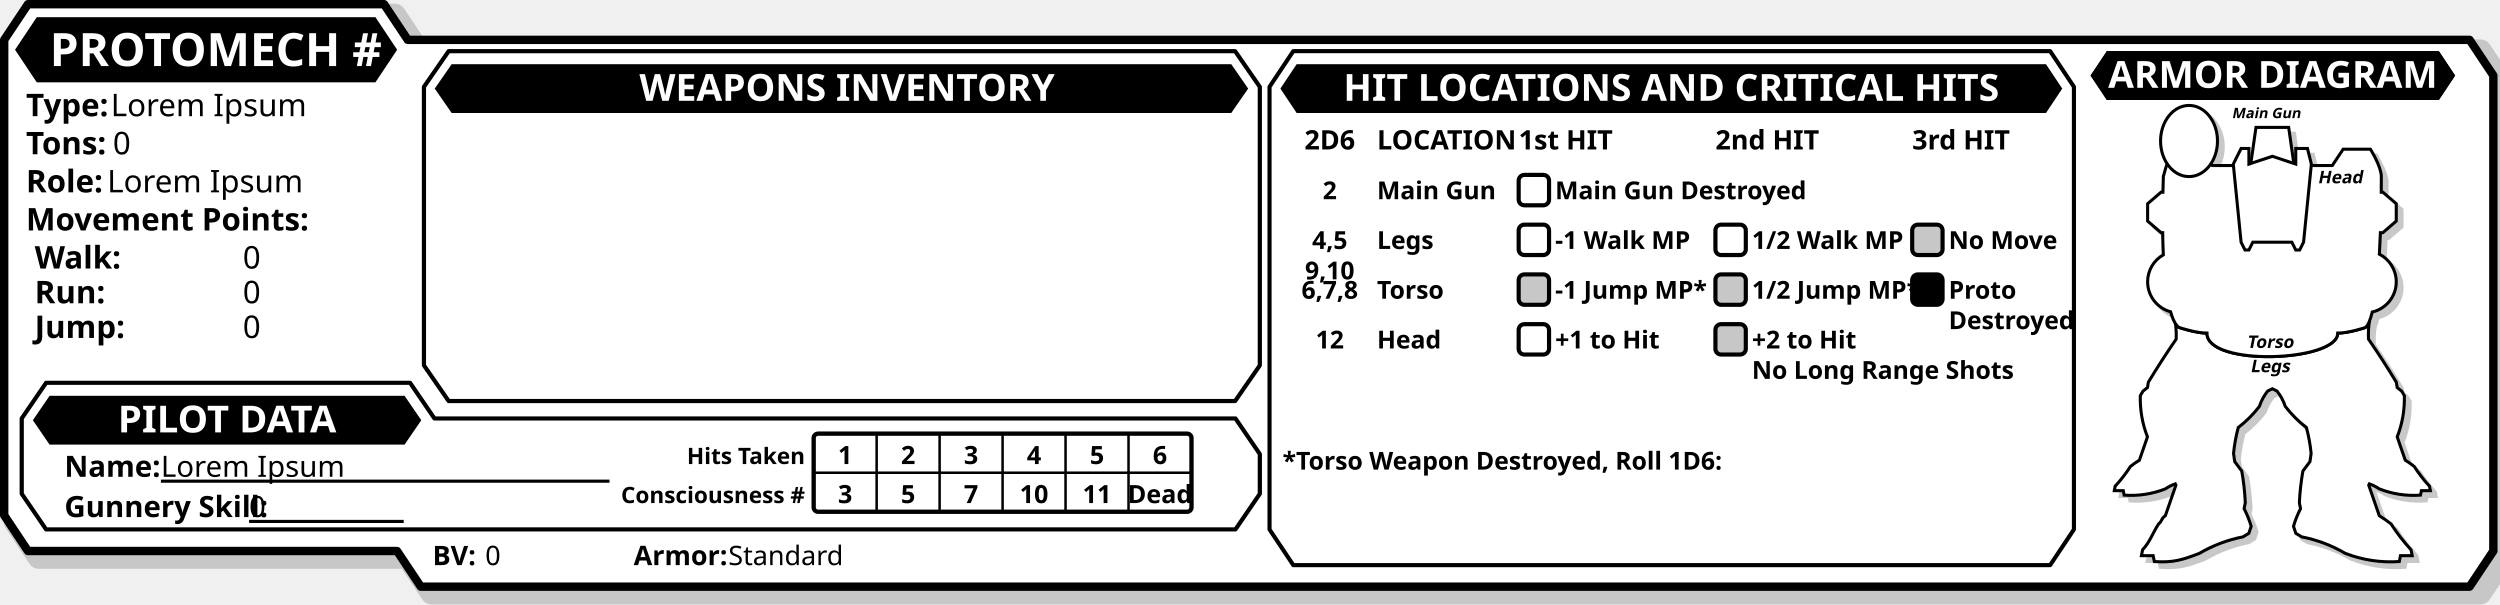
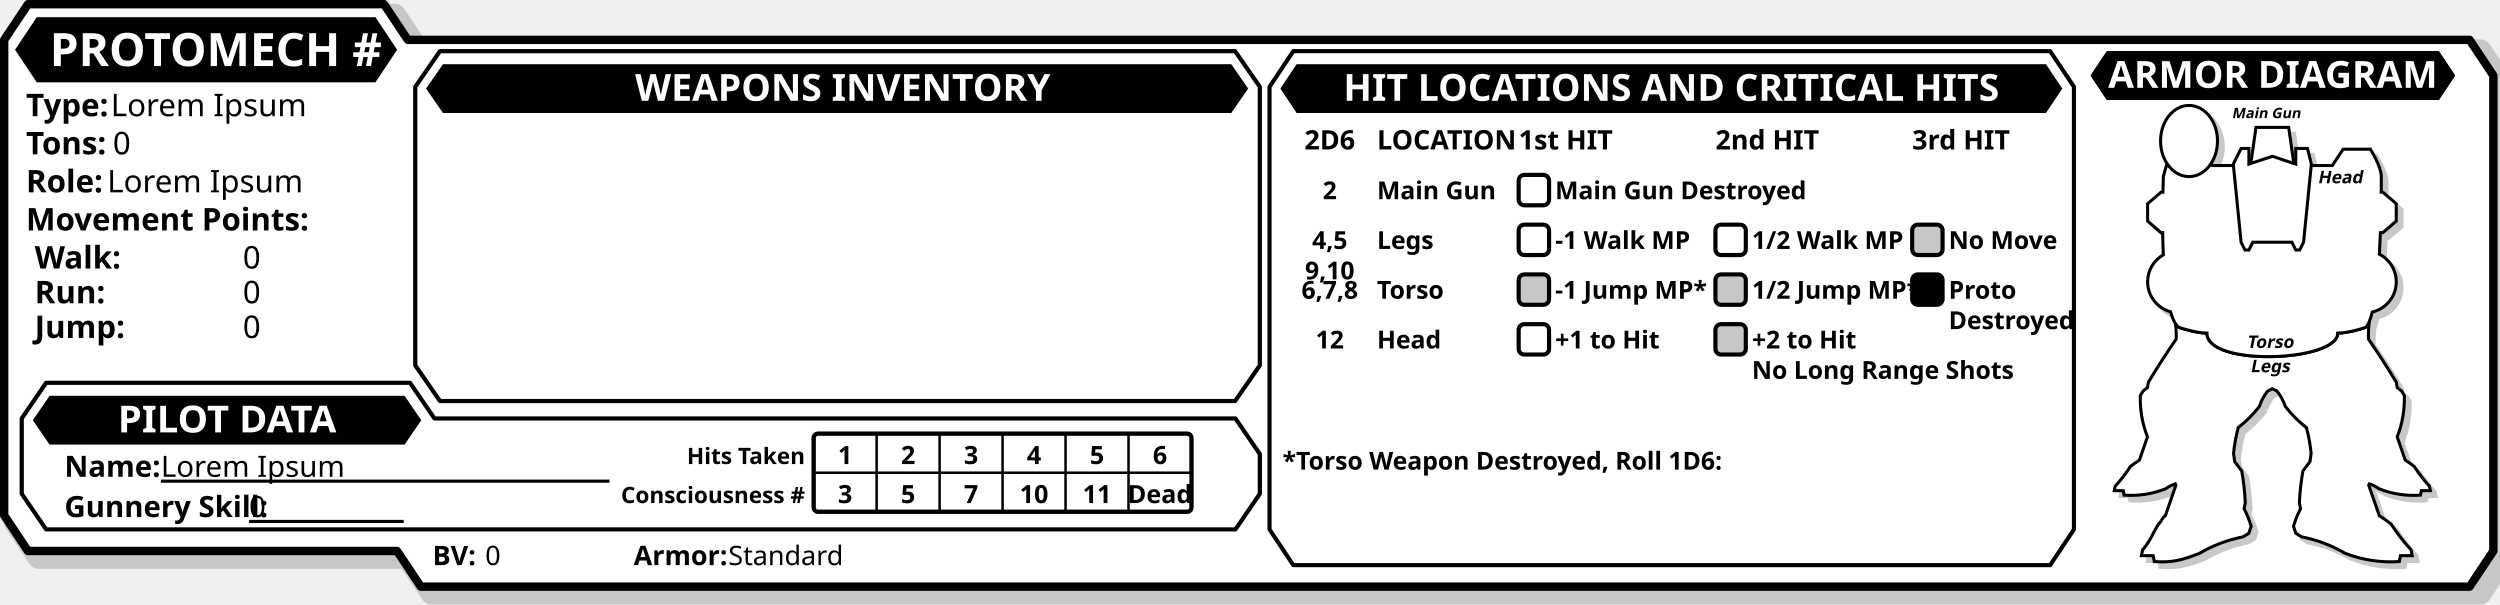
<svg xmlns="http://www.w3.org/2000/svg" contentScriptType="text/ecmascript" width="576.0" zoomAndPan="magnify" contentStyleType="text/css" height="139.2" preserveAspectRatio="xMidYMid meet" version="1.0" id="svg63">
  <defs id="defs63" />
  <g style="mml-color-elements:" id="rs_template">
    <g transform="translate (0.966 0.966)" id="g4">
      <path fill="#ffffff" d="M 2.5,10.714 L 7.975,2.500 l 82.038,0.000 l 5.475,8.214 L 570.525,10.714 l 5.475,8.214 L 576.000,127.486 l -5.475,8.214 L 98.488,135.700 l -5.475,-8.214 L 7.975,127.486 l -5.475,-8.214 Z" stroke-width="5.2" stroke-linejoin="round" stroke="#c7c7c7" id="path1" />
      <path fill="#ffffff" d="M 0.0,8.214 L 5.475,0.000 l 82.038,0.000 l 5.475,8.214 L 568.025,8.214 l 5.475,8.214 L 573.500,125.986 l -5.475,8.214 L 95.988,134.200 l -5.475,-8.214 L 5.475,125.986 l -5.475,-8.214 Z" stroke-width="1.932" stroke-linejoin="round" stroke="#000000" id="path2" />
      <g transform="translate (2.5,3.0)" id="g3">
        <path fill="#000000" d="M 0,7.500 l 4.999,-7.500 h 78.038 l 4.999,7.500 l -4.999,7.500 h -78.038 Z" id="path3" />
        <text fill="#ffffff" x="7.999" id="protomekIndex" y="11.250" style="font-family:Eurostile;font-size:10.600px;font-weight:bold;font-style:normal;mml-field-width:70.944" text-anchor="start">PROTOMECH #</text>
      </g>
    </g>
    <g transform="translate (3.000 18.000)" id="g8">
      <text x="3.000" y="8.774" fill="#000000" text-anchor="start" style="font-family:Eurostile;font-size:7.200px;font-weight:bold;font-style:normal" textLength="15.930" lengthAdjust="spacingAndGlyphs" id="text4">Type:</text>
-       <text fill="#000000" x="22.523" id="type" y="8.774" style="font-family:Eurostile;font-size:7.200px;font-weight:normal;font-style:normal;mml-field-width:70" text-anchor="start">Lorem Ipsum</text>
+       <text fill="#000000" x="22.523" id="type" y="8.774" style="font-family:Eurostile;font-size:7.200px;font-weight:normal;font-style:normal;mml-field-width:69" text-anchor="start">Lorem Ipsum</text>
      <text fill="#000000" x="50.333" id="type2" y="17.548" style="font-family:Eurostile;font-size:7.200px;font-weight:normal;font-style:normal;mml-field-width:45.333" text-anchor="start" />
      <text x="3.000" y="17.548" fill="#000000" text-anchor="start" style="font-family:Eurostile;font-size:7.200px;font-weight:bold;font-style:normal" textLength="16.411" lengthAdjust="spacingAndGlyphs" id="text5">Tons:</text>
      <text fill="#000000" x="23.004" id="tonnage" y="17.548" style="font-family:Eurostile;font-size:7.200px;font-weight:normal;font-style:normal;mml-field-width:22.329" text-anchor="start">0</text>
      <text x="3.000" y="26.322" fill="#000000" text-anchor="start" style="font-family:Eurostile;font-size:7.200px;font-weight:bold;font-style:normal" id="labelRole" textLength="15.108" lengthAdjust="spacingAndGlyphs">Role:</text>
-       <text fill="#000000" x="21.702" id="role" y="26.322" style="font-family:Eurostile;font-size:7.200px;font-weight:normal;font-style:normal;mml-field-width:70.964" text-anchor="start">Lorem Ipsum</text>
+       <text fill="#000000" x="21.702" id="role" y="26.322" style="font-family:Eurostile;font-size:7.200px;font-weight:normal;font-style:normal;mml-field-width:69" text-anchor="start">Lorem Ipsum</text>
      <text fill="#000000" x="3.000" y="35.095" style="font-family:Eurostile;font-size:7.200px;font-weight:bold;font-style:normal" text-anchor="start" id="text6">Movement Points:</text>
      <text fill="#000000" x="5.000" y="43.869" style="font-family:Eurostile;font-size:7.200px;font-weight:bold;font-style:normal" text-anchor="start" id="text7">Walk:</text>
      <text fill="#000000" x="55.000" id="mpWalk" y="43.869" style="font-family:Eurostile;font-size:7.200px;font-weight:normal;font-style:normal" text-anchor="middle">0</text>
      <text fill="#000000" x="5.000" y="51.869" style="font-family:Eurostile;font-size:7.200px;font-weight:bold;font-style:normal" text-anchor="start" id="text8">Run:</text>
      <text fill="#000000" x="55.000" id="mpRun" y="51.869" style="font-family:Eurostile;font-size:7.200px;font-weight:normal;font-style:normal" text-anchor="middle">0</text>
      <text fill="#000000" x="5.000" id="lblJump" y="59.869" style="font-family:Eurostile;font-size:7.200px;font-weight:bold;font-style:normal" text-anchor="start">Jump:</text>
      <text fill="#000000" x="55.000" id="mpJump" y="59.869" style="font-family:Eurostile;font-size:7.200px;font-weight:normal;font-style:normal" text-anchor="middle">0</text>
    </g>
-     <g transform="translate (97.667 11.786)" id="g11">
+     <g transform="translate (95.667 11.786)" id="g11">
      <g id="g10">
-         <path fill="#ffffff" d="M 0.009,8.221 5.698,0.009 H 186.906 l 5.689,8.212 V 72.398 l -5.689,8.212 H 5.698 L 0.009,72.398 Z" stroke-width="0.968" stroke-linejoin="round" stroke="#000000" id="path8" />
+         <path fill="#ffffff" d="M 0.009,8.221 5.698,0.009 H 188.906 l 5.689,8.212 V 72.398 l -5.689,8.212 H 5.698 L 0.009,72.398 Z" stroke-width="0.968" stroke-linejoin="round" stroke="#000000" id="path8" />
        <g transform="translate (2.5,3.0)" id="g9">
-           <path fill="#000000" d="M 0,5.625 3.9,0 H 183.512 l 3.9,5.625 -3.9,5.625 H 3.9 Z" id="path9" style="stroke-width:1.02" />
-           <text x="90" y="8.438" fill="#ffffff" text-anchor="middle" style="font-style:normal;font-weight:bold;font-size:8.6px;font-family:Eurostile" textLength="88.665" lengthAdjust="spacingAndGlyphs" id="text9" transform="translate(5)">WEAPONS INVENTORY</text>
+           <path fill="#000000" d="M 0,5.625 3.9,0 H 185.512 l 3.9,5.625 -3.9,5.625 H 3.9 Z" id="path9" style="stroke-width:1.02" />
+           <text x="90" y="8.438" fill="#ffffff" text-anchor="middle" style="font-style:normal;font-weight:bold;font-size:8.6px;font-family:Eurostile" textLength="88.665" lengthAdjust="spacingAndGlyphs" id="text9" transform="translate(6)">WEAPONS INVENTORY</text>
        </g>
      </g>
      <g id="gInventoryBox">
-         <rect fill="none" x="3.000" width="189" id="inventory" height="65.369" y="14.250" />
+         <rect fill="none" x="3.000" width="191" id="inventory" height="65.369" y="14.250" />
      </g>
    </g>
    <g transform="translate (292.5 11.786)" id="g38">
      <g id="g13">
        <path fill="#ffffff" d="M 0.0,8.214 L 5.475,0.000 L 179.858,0.000 l 5.475,8.214 L 185.333,110.200 l -5.475,8.214 L 5.475,118.414 l -5.475,-8.214 Z" stroke-width="0.95" stroke-linejoin="round" stroke="#000000" id="path11" />
        <g transform="translate (2.5,3.0)" id="g12">
          <path fill="#000000" d="M 0,5.625 l 3.749,-5.625 h 172.643 l 3.749,5.625 l -3.749,5.625 h -172.643 Z" id="path12" />
          <text x="90.071" y="8.438" fill="#ffffff" text-anchor="middle" style="font-family:Eurostile;font-size:8.600px;font-weight:bold;font-style:normal" textLength="135.352" lengthAdjust="spacingAndGlyphs" id="text12">HIT LOCATIONS AND CRITICAL HITS</text>
        </g>
      </g>
      <text fill="#000000" x="13.880" y="22.650" style="font-family:Eurostile;font-size:6.200px;font-weight:bold;font-style:normal" text-anchor="middle" id="text13">2D6</text>
      <text fill="#000000" x="24.760" y="22.650" style="font-family:Eurostile;font-size:6.200px;font-weight:bold;font-style:normal" text-anchor="start" id="text14">LOCATION</text>
      <text fill="#000000" x="57.400" y="22.650" style="font-family:Eurostile;font-size:6.200px;font-weight:bold;font-style:normal" text-anchor="start" id="text15">1st HIT</text>
      <text fill="#000000" x="102.733" y="22.650" style="font-family:Eurostile;font-size:6.200px;font-weight:bold;font-style:normal" text-anchor="start" id="text16">2nd HIT</text>
      <text fill="#000000" x="148.067" y="22.650" style="font-family:Eurostile;font-size:6.200px;font-weight:bold;font-style:normal" text-anchor="start" id="text17">3rd HIT</text>
      <text fill="#000000" x="13.880" y="34.113" style="font-family:Eurostile;font-size:5.700px;font-weight:bold;font-style:normal" text-anchor="middle" id="text18">2</text>
      <text fill="#000000" x="24.760" y="34.113" style="font-family:Eurostile;font-size:5.700px;font-weight:bold;font-style:normal" text-anchor="start" id="text19">Main Gun</text>
      <path fill="#ffffff" d="M 57.400,29.828 c 0,-0.726 0.589,-1.315 1.315,-1.315 l 4.370,0 c 0.726,0 1.315,0.589, 1.315,1.315 l 0,4.370 c 0,0.726 -0.589,1.315, -1.315,1.315 l -4.370,0 c -0.726,0 -1.315,-0.589, -1.315,-1.315Z" stroke-width="0.96" stroke-linejoin="round" stroke="#000000" id="gun_hit_1" />
      <text x="65.800" y="34.113" fill="#000000" text-anchor="start" style="font-family:Eurostile;font-size:5.700px;font-weight:bold;font-style:normal" textLength="44.779" lengthAdjust="spacingAndGlyphs" id="text20">Main Gun Destroyed</text>
      <text fill="#000000" x="13.880" y="45.575" style="font-family:Eurostile;font-size:5.700px;font-weight:bold;font-style:normal" text-anchor="middle" id="text21">4,5</text>
      <text fill="#000000" x="13.880" y="52.575" style="font-family:Eurostile;font-size:5.700px;font-weight:bold;font-style:normal" text-anchor="middle" id="text22">9,10</text>
      <text fill="#000000" x="24.760" y="45.575" style="font-family:Eurostile;font-size:5.700px;font-weight:bold;font-style:normal" text-anchor="start" id="text23">Legs</text>
      <path fill="#ffffff" d="M 57.400,41.290 c 0,-0.726 0.589,-1.315 1.315,-1.315 l 4.370,0 c 0.726,0 1.315,0.589, 1.315,1.315 l 0,4.370 c 0,0.726 -0.589,1.315, -1.315,1.315 l -4.370,0 c -0.726,0 -1.315,-0.589, -1.315,-1.315Z" stroke-width="0.96" stroke-linejoin="round" stroke="#000000" id="legs_hit_1" />
      <text x="65.800" y="45.575" fill="#000000" text-anchor="start" style="font-family:Eurostile;font-size:5.700px;font-weight:bold;font-style:normal" textLength="25.746" lengthAdjust="spacingAndGlyphs" id="text24">-1 Walk MP</text>
      <path fill="#ffffff" d="M 102.733,41.290 c 0,-0.726 0.589,-1.315 1.315,-1.315 l 4.370,0 c 0.726,0 1.315,0.589, 1.315,1.315 l 0,4.370 c 0,0.726 -0.589,1.315, -1.315,1.315 l -4.370,0 c -0.726,0 -1.315,-0.589, -1.315,-1.315Z" stroke-width="0.96" stroke-linejoin="round" stroke="#000000" id="legs_hit_2" />
      <text x="111.133" y="45.575" fill="#000000" text-anchor="start" style="font-family:Eurostile;font-size:5.700px;font-weight:bold;font-style:normal" textLength="30.872" lengthAdjust="spacingAndGlyphs" id="text25">1/2 Walk MP</text>
      <path fill="#c7c7c7" d="M 148.067,41.290 c 0,-0.726 0.589,-1.315 1.315,-1.315 l 4.370,0 c 0.726,0 1.315,0.589, 1.315,1.315 l 0,4.370 c 0,0.726 -0.589,1.315, -1.315,1.315 l -4.370,0 c -0.726,0 -1.315,-0.589, -1.315,-1.315Z" stroke-width="0.96" stroke-linejoin="round" stroke="#000000" id="legs_hit_3" />
      <text x="156.467" y="45.575" fill="#000000" text-anchor="start" style="font-family:Eurostile;font-size:5.700px;font-weight:bold;font-style:normal" textLength="19.581" lengthAdjust="spacingAndGlyphs" id="text26">No Move</text>
      <text fill="#000000" x="13.880" y="57.038" style="font-family:Eurostile;font-size:5.700px;font-weight:bold;font-style:normal" text-anchor="middle" id="text27">6,7,8</text>
      <text fill="#000000" x="24.760" y="57.038" style="font-family:Eurostile;font-size:5.700px;font-weight:bold;font-style:normal" text-anchor="start" id="text28">Torso</text>
      <path fill="#c7c7c7" d="M 57.400,52.753 c 0,-0.726 0.589,-1.315 1.315,-1.315 l 4.370,0 c 0.726,0 1.315,0.589, 1.315,1.315 l 0,4.370 c 0,0.726 -0.589,1.315, -1.315,1.315 l -4.370,0 c -0.726,0 -1.315,-0.589, -1.315,-1.315Z" stroke-width="0.96" stroke-linejoin="round" stroke="#000000" id="torso_hit_1" />
      <text x="65.800" y="57.038" fill="#000000" text-anchor="start" style="font-family:Eurostile;font-size:5.700px;font-weight:bold;font-style:normal" textLength="29.808" lengthAdjust="spacingAndGlyphs" id="text29">-1 Jump MP*</text>
      <path fill="#c7c7c7" d="M 102.733,52.753 c 0,-0.726 0.589,-1.315 1.315,-1.315 l 4.370,0 c 0.726,0 1.315,0.589, 1.315,1.315 l 0,4.370 c 0,0.726 -0.589,1.315, -1.315,1.315 l -4.370,0 c -0.726,0 -1.315,-0.589, -1.315,-1.315Z" stroke-width="0.96" stroke-linejoin="round" stroke="#000000" id="torso_hit_2" />
      <text x="111.133" y="57.038" fill="#000000" text-anchor="start" style="font-family:Eurostile;font-size:5.700px;font-weight:bold;font-style:normal" textLength="34.933" lengthAdjust="spacingAndGlyphs" id="text30">1/2 Jump MP*</text>
      <path fill="#000000" d="M 148.067,52.753 c 0,-0.726 0.589,-1.315 1.315,-1.315 l 4.370,0 c 0.726,0 1.315,0.589, 1.315,1.315 l 0,4.370 c 0,0.726 -0.589,1.315, -1.315,1.315 l -4.370,0 c -0.726,0 -1.315,-0.589, -1.315,-1.315Z" stroke-width="0.96" stroke-linejoin="round" stroke="#000000" id="torso_hit_3" />
      <text x="156.467" y="57.038" fill="#000000" text-anchor="start" style="font-family:Eurostile;font-size:5.700px;font-weight:bold;font-style:normal" textLength="12.419" lengthAdjust="spacingAndGlyphs" id="text31">Proto</text>
      <text x="156.467" y="64.038" fill="#000000" text-anchor="start" style="font-family:Eurostile;font-size:5.700px;font-weight:bold;font-style:normal" textLength="22.603" lengthAdjust="spacingAndGlyphs" id="text32">Destroyed</text>
      <text fill="#000000" x="13.880" y="68.501" style="font-family:Eurostile;font-size:5.700px;font-weight:bold;font-style:normal" text-anchor="middle" id="text33">12</text>
      <text fill="#000000" x="24.760" y="68.501" style="font-family:Eurostile;font-size:5.700px;font-weight:bold;font-style:normal" text-anchor="start" id="text34">Head</text>
      <path fill="#ffffff" d="M 57.400,64.216 c 0,-0.726 0.589,-1.315 1.315,-1.315 l 4.370,0 c 0.726,0 1.315,0.589, 1.315,1.315 l 0,4.370 c 0,0.726 -0.589,1.315, -1.315,1.315 l -4.370,0 c -0.726,0 -1.315,-0.589, -1.315,-1.315Z" stroke-width="0.96" stroke-linejoin="round" stroke="#000000" id="head_hit_1" />
      <text x="65.800" y="68.501" fill="#000000" text-anchor="start" style="font-family:Eurostile;font-size:5.700px;font-weight:bold;font-style:normal" textLength="19.977" lengthAdjust="spacingAndGlyphs" id="text35">+1 to Hit</text>
      <path fill="#c7c7c7" d="M 102.733,64.216 c 0,-0.726 0.589,-1.315 1.315,-1.315 l 4.370,0 c 0.726,0 1.315,0.589, 1.315,1.315 l 0,4.370 c 0,0.726 -0.589,1.315, -1.315,1.315 l -4.370,0 c -0.726,0 -1.315,-0.589, -1.315,-1.315Z" stroke-width="0.96" stroke-linejoin="round" stroke="#000000" id="head_hit_2" />
      <text x="111.133" y="68.501" fill="#000000" text-anchor="start" style="font-family:Eurostile;font-size:5.700px;font-weight:bold;font-style:normal" textLength="19.975" lengthAdjust="spacingAndGlyphs" id="text36">+2 to Hit</text>
      <text x="111.133" y="75.501" fill="#000000" text-anchor="start" style="font-family:Eurostile;font-size:5.700px;font-weight:bold;font-style:normal" textLength="47.320" lengthAdjust="spacingAndGlyphs" id="text37">No Long Range Shots</text>
      <text fill="#000000" x="3.000" y="96.414" style="font-family:Eurostile;font-size:5.700px;font-weight:bold;font-style:normal" text-anchor="start" id="text38">*Torso Weapon Destroyed, Roll 1D6:</text>
      <text fill="#000000" x="6.000" id="torsoWeapon_0" y="103.414" style="font-family:Eurostile;font-size:5.700px;font-weight:bold;font-style:normal;mml-field-width:54.400" text-anchor="start" />
      <text fill="#000000" x="65.840" id="torsoWeapon_1" y="103.414" style="font-family:Eurostile;font-size:5.700px;font-weight:bold;font-style:normal;mml-field-width:54.400" text-anchor="start" />
      <text fill="#000000" x="125.680" id="torsoWeapon_2" y="103.414" style="font-family:Eurostile;font-size:5.700px;font-weight:bold;font-style:normal;mml-field-width:54.400" text-anchor="start" />
      <text fill="#000000" x="6.000" id="torsoWeapon_3" y="110.414" style="font-family:Eurostile;font-size:5.700px;font-weight:bold;font-style:normal;mml-field-width:54.400" text-anchor="start" />
      <text fill="#000000" x="65.840" id="torsoWeapon_4" y="110.414" style="font-family:Eurostile;font-size:5.700px;font-weight:bold;font-style:normal;mml-field-width:54.400" text-anchor="start" />
      <text fill="#000000" x="125.680" id="torsoWeapon_5" y="110.414" style="font-family:Eurostile;font-size:5.700px;font-weight:bold;font-style:normal;mml-field-width:54.400" text-anchor="start" />
      <text x="6.000" y="115.414" fill="#000000" text-anchor="start" style="font-family:Eurostile;font-size:5.000px;font-weight:bold;font-style:normal" visibility="hidden" id="magClampNote">Magnetic Clamp System destroyed on first torso critical</text>
    </g>
    <g transform="translate (476.333 11.786)" id="g45">
      <g transform="translate (5.337634,0.0)" id="g39">
        <path fill="#000000" d="M 0,5.625 l 3.749,-5.625 h 76.493 l 3.749,5.625 l -3.749,5.625 h -76.493 Z" id="path38" />
        <text x="41.996" y="8.438" fill="#ffffff" text-anchor="middle" style="font-family:Eurostile;font-size:8.600px;font-weight:bold;font-style:normal" textLength="69.539" lengthAdjust="spacingAndGlyphs" id="text39">ARMOR DIAGRAM</text>
      </g>
      <g transform="matrix(0.940 0 0 0.940 9.838 11.250)" id="g43">
        <g id="armor_diagram_protomek_quad" transform="matrix(1,0,0,-1,-488.9402,690.4822)">
          <g id="g2708" transform="translate(568.6331,594.4059)">
            <path style="fill:#c7c8ca;fill-opacity:1;fill-rule:nonzero;stroke:none" d="m 0,0 c -1.387,1.502 -2.627,3.106 -3.736,4.834 -0.702,0.555 -1.436,1.067 -2.198,1.539 l -1.978,5.714 c 1.266,3.197 1.851,6.656 1.76,10.109 l -0.661,1.097 -1.099,0.88 -0.219,1.319 c -2.176,3.6 -4.444,7.112 -6.812,10.548 -0.073,1.465 0,2.923 0.216,4.374 -0.616,-1.51 -1.084,-1.559 -1.084,-1.559 0,0 -4.007,-1.335 -6.678,-1.335 0,-7.012 -32.053,-8.347 -32.053,0 -2.671,0 -6.679,1.335 -6.679,1.335 0,0 -0.434,0.038 -1.023,0.954 0.151,-1.251 0.218,-2.507 0.156,-3.769 -2.368,-3.436 -4.637,-6.948 -6.812,-10.548 l -0.219,-1.319 -1.1,-0.88 -0.66,-1.097 c -0.092,-3.453 0.493,-6.912 1.76,-10.109 L -71.097,6.373 C -71.859,5.901 -72.591,5.389 -73.295,4.834 -74.404,3.106 -75.645,1.502 -77.031,0 l -0.219,-1.098 h 2.197 l 0.221,-1.099 c 3.474,-0.249 6.88,0.27 10.107,1.538 0.753,0.517 1.561,0.927 2.424,1.228 l 0.157,-0.315 -2.594,-7.493 c -0.997,-0.619 -0.735,-1.293 -1.658,-2.017 -1.456,-2.265 -2.101,-4.369 -3.917,-6.34 l -0.288,-1.44 h 2.879 l 0.288,-1.441 c 4.548,-0.307 6.815,0.373 11.052,2.017 3.287,1.93 6.917,3.304 10.662,4.035 l 1.442,0.864 0.576,1.729 c -0.437,1.494 -1.013,2.936 -1.728,4.322 l 0.286,1.442 c -0.121,2.633 -0.404,5.183 -0.864,7.779 -0.575,0.768 -1.151,1.537 -1.727,2.306 l -0.289,2.016 c 0.217,2.147 0.6,4.255 1.153,6.341 1.944,1.493 3.695,3.243 5.185,5.186 0.45,1.362 1.122,2.611 2.018,3.746 l 1.153,0.576 1.152,-0.576 c 0.898,-1.134 1.571,-2.383 2.017,-3.746 1.491,-1.943 3.242,-3.693 5.186,-5.186 0.556,-2.085 0.938,-4.194 1.153,-6.341 L -29.294,6.017 C -29.871,5.249 -30.448,4.48 -31.023,3.711 -31.48,1.115 -31.764,-1.435 -31.888,-4.068 L -31.6,-5.51 c -0.716,-1.386 -1.294,-2.827 -1.729,-4.322 l 0.576,-1.729 1.441,-0.864 c 3.746,-0.731 7.375,-2.105 10.663,-4.035 4.237,-1.644 8.706,-2.324 13.254,-2.017 l 0.288,1.441 h 2.88 l -0.287,1.44 c -1.817,1.971 -3.443,4.074 -4.898,6.34 -0.923,0.726 -1.883,1.399 -2.881,2.017 l -2.595,7.493 0.158,0.315 c 0.863,-0.301 1.67,-0.711 2.423,-1.228 3.228,-1.268 6.634,-1.787 10.108,-1.538 l 0.22,1.099 h 2.198 z" id="path2710" />
          </g>
          <g id="g2712" transform="translate(568.6331,594.4059)">
            <path style="fill:none;stroke:#c7c8ca;stroke-width:0.75;stroke-linecap:butt;stroke-linejoin:miter;stroke-miterlimit:4;stroke-dasharray:none;stroke-opacity:1" d="m 0,0 c -1.387,1.502 -2.627,3.106 -3.736,4.834 -0.702,0.555 -1.436,1.067 -2.198,1.539 l -1.978,5.714 c 1.266,3.197 1.851,6.656 1.76,10.109 l -0.661,1.097 -1.099,0.88 -0.219,1.319 c -2.176,3.6 -4.444,7.112 -6.812,10.548 -0.073,1.465 0,2.923 0.216,4.374 -0.616,-1.51 -1.084,-1.559 -1.084,-1.559 0,0 -4.007,-1.335 -6.678,-1.335 0,-7.012 -32.053,-8.347 -32.053,0 -2.671,0 -6.679,1.335 -6.679,1.335 0,0 -0.434,0.038 -1.023,0.954 0.151,-1.251 0.218,-2.507 0.156,-3.769 -2.368,-3.436 -4.637,-6.948 -6.812,-10.548 l -0.219,-1.319 -1.1,-0.88 -0.66,-1.097 c -0.092,-3.453 0.493,-6.912 1.76,-10.109 L -71.097,6.373 C -71.859,5.901 -72.591,5.389 -73.295,4.834 -74.404,3.106 -75.645,1.502 -77.031,0 l -0.219,-1.098 h 2.197 l 0.221,-1.099 c 3.474,-0.249 6.88,0.27 10.107,1.538 0.753,0.517 1.561,0.927 2.424,1.228 l 0.157,-0.315 -2.594,-7.493 c -0.997,-0.619 -0.735,-1.293 -1.658,-2.017 -1.456,-2.265 -2.101,-4.369 -3.917,-6.34 l -0.288,-1.44 h 2.879 l 0.288,-1.441 c 4.548,-0.307 6.815,0.373 11.052,2.017 3.287,1.93 6.917,3.304 10.662,4.035 l 1.442,0.864 0.576,1.729 c -0.437,1.494 -1.013,2.936 -1.728,4.322 l 0.286,1.442 c -0.121,2.633 -0.404,5.183 -0.864,7.779 -0.575,0.768 -1.151,1.537 -1.727,2.306 l -0.289,2.016 c 0.217,2.147 0.6,4.255 1.153,6.341 1.944,1.493 3.695,3.243 5.185,5.186 0.45,1.362 1.122,2.611 2.018,3.746 l 1.153,0.576 1.152,-0.576 c 0.898,-1.134 1.571,-2.383 2.017,-3.746 1.491,-1.943 3.242,-3.693 5.186,-5.186 0.556,-2.085 0.938,-4.194 1.153,-6.341 L -29.294,6.017 C -29.871,5.249 -30.448,4.48 -31.023,3.711 -31.48,1.115 -31.764,-1.435 -31.888,-4.068 L -31.6,-5.51 c -0.716,-1.386 -1.294,-2.827 -1.729,-4.322 l 0.576,-1.729 1.441,-0.864 c 3.746,-0.731 7.375,-2.105 10.663,-4.035 4.237,-1.644 8.706,-2.324 13.254,-2.017 l 0.288,1.441 h 2.88 l -0.287,1.44 c -1.817,1.971 -3.443,4.074 -4.898,6.34 -0.923,0.726 -1.883,1.399 -2.881,2.017 l -2.595,7.493 0.158,0.315 c 0.863,-0.301 1.67,-0.711 2.423,-1.228 3.228,-1.268 6.634,-1.787 10.108,-1.538 l 0.22,1.099 h 2.198 z" id="path2714" />
          </g>
          <g id="g2716" transform="translate(560.4944,644.5001)">
            <path style="fill:#c7c8ca;fill-opacity:1;fill-rule:nonzero;stroke:none" d="m 0,0 c 0,2.953 -1.683,5.507 -4.139,6.772 0.097,1.612 0.182,3.361 0.251,5.275 h 0.593 l 3.294,2.835 v 4.252 l -3.294,2.835 h -0.386 c 0.01,1.24 0.016,2.52 0.015,3.855 -0.022,2.493 -2.671,6.678 -2.671,6.678 h -6.677 l -2.671,-4.006 h -9.35 l -1.336,9.349 h -8.014 l -1.336,-9.349 h -9.348 l -2.671,4.006 h -6.677 c 0,0 -1.185,-0.966 -2.671,-6.678 -0.046,-1.337 -0.08,-2.613 -0.109,-3.855 h -0.455 l -3.293,-2.835 v -4.252 l 3.293,-2.835 h 0.397 c 0.029,-1.971 0.082,-3.78 0.158,-5.432 -2.297,-1.312 -3.848,-3.78 -3.848,-6.615 0,-3.518 2.387,-6.471 5.629,-7.347 0.419,-1.457 0.844,-2.369 1.211,-2.939 0.588,-0.916 1.023,-0.953 1.023,-0.953 0,0 4.008,-1.336 6.679,-1.336 0,-8.346 32.052,-7.011 32.052,0 2.671,0 6.679,1.336 6.679,1.336 0,0 0.468,0.049 1.084,1.559 0.222,0.544 0.463,1.279 0.708,2.269 C -2.512,-6.624 0,-3.608 0,0" id="path2718" />
          </g>
          <g id="g2720" transform="translate(560.4944,644.5001)">
            <path style="fill:none;stroke:#c7c8ca;stroke-width:0.75;stroke-linecap:butt;stroke-linejoin:miter;stroke-miterlimit:4;stroke-dasharray:none;stroke-opacity:1" d="m 0,0 c 0,2.953 -1.683,5.507 -4.139,6.772 0.097,1.612 0.182,3.361 0.251,5.275 h 0.593 l 3.294,2.835 v 4.252 l -3.294,2.835 h -0.386 c 0.01,1.24 0.016,2.52 0.015,3.855 -0.022,2.493 -2.671,6.678 -2.671,6.678 h -6.677 l -2.671,-4.006 h -9.35 l -1.336,9.349 h -8.014 l -1.336,-9.349 h -9.348 l -2.671,4.006 h -6.677 c 0,0 -1.185,-0.966 -2.671,-6.678 -0.046,-1.337 -0.08,-2.613 -0.109,-3.855 h -0.455 l -3.293,-2.835 v -4.252 l 3.293,-2.835 h 0.397 c 0.029,-1.971 0.082,-3.78 0.158,-5.432 -2.297,-1.312 -3.848,-3.78 -3.848,-6.615 0,-3.518 2.387,-6.471 5.629,-7.347 0.419,-1.457 0.844,-2.369 1.211,-2.939 0.588,-0.916 1.023,-0.953 1.023,-0.953 0,0 4.008,-1.336 6.679,-1.336 0,-8.346 32.052,-7.011 32.052,0 2.671,0 6.679,1.336 6.679,1.336 0,0 0.468,0.049 1.084,1.559 0.222,0.544 0.463,1.279 0.708,2.269 C -2.512,-6.624 0,-3.608 0,0 Z" id="path2722" />
          </g>
          <g id="shadow_MG" transform="translate(509.6985,687.7286)">
            <path style="fill:#c7c8ca;fill-opacity:1;fill-rule:nonzero;stroke:#c7c8ca;stroke-width:0.75;stroke-linecap:butt;stroke-linejoin:miter;stroke-miterlimit:4;stroke-dasharray:none;stroke-opacity:1" d="m 0,0 c -3.853,0 -6.977,-3.906 -6.977,-8.721 0,-4.817 3.124,-8.72 6.977,-8.72 3.854,0 6.978,3.903 6.978,8.72 C 6.978,-3.906 3.854,0 0,0" id="path2726" />
          </g>
          <g id="g2728" transform="translate(537.7727,654.2096)">
            <path style="fill:#c7c8ca;fill-opacity:1;fill-rule:nonzero;stroke:none" d="M 0,0 -0.957,-1.914 H -1.914 L -2.87,0 h -9.57 l -0.957,-1.914 h -0.958 L -15.312,0 l -1.914,19.141 1.914,3.828 h 1.913 l 10e-4,-3.828 5.742,1.914 5.744,-1.914 -0.002,3.828 h 2.871 l 0.957,-3.828 z" id="path2730" />
          </g>
          <g id="g2732" transform="translate(537.7727,654.2096)">
            <path style="fill:none;stroke:#c7c8ca;stroke-width:0.75;stroke-linecap:butt;stroke-linejoin:miter;stroke-miterlimit:10;stroke-dasharray:none;stroke-opacity:1" d="M 0,0 -0.957,-1.914 H -1.914 L -2.87,0 h -9.57 l -0.957,-1.914 h -0.958 L -15.312,0 l -1.914,19.141 1.914,3.828 h 1.913 l 10e-4,-3.828 5.742,1.914 5.744,-1.914 -0.002,3.828 h 2.871 l 0.957,-3.828 z" id="path2734" />
          </g>
          <g id="g2736" transform="translate(567.2151,595.8232)">
            <path style="fill:#ffffff;fill-opacity:1;fill-rule:nonzero;stroke:none" d="m 0,0 c -1.387,1.502 -2.627,3.106 -3.736,4.834 -0.702,0.555 -1.436,1.067 -2.198,1.539 l -1.978,5.714 c 1.266,3.197 1.851,6.656 1.76,10.109 l -0.661,1.097 -1.099,0.88 -0.219,1.319 c -2.176,3.6 -4.444,7.112 -6.812,10.548 -0.073,1.465 0,2.923 0.216,4.374 -0.616,-1.51 -1.084,-1.559 -1.084,-1.559 0,0 -4.007,-1.335 -6.678,-1.335 0,-7.012 -32.053,-8.347 -32.053,0 -2.671,0 -6.679,1.335 -6.679,1.335 0,0 -0.434,0.038 -1.023,0.954 0.151,-1.251 0.218,-2.507 0.156,-3.769 -2.368,-3.436 -4.637,-6.948 -6.812,-10.548 l -0.219,-1.319 -1.1,-0.88 -0.66,-1.097 c -0.092,-3.453 0.493,-6.912 1.76,-10.109 L -71.097,6.373 C -71.859,5.901 -72.591,5.389 -73.295,4.834 -74.404,3.106 -75.645,1.502 -77.031,0 l -0.219,-1.098 h 2.197 l 0.221,-1.099 c 3.474,-0.249 6.88,0.27 10.107,1.538 0.753,0.517 1.561,0.927 2.424,1.228 l 0.157,-0.315 -2.594,-7.493 c -0.997,-0.619 -0.735,-1.293 -1.658,-2.017 -1.456,-2.265 -2.101,-4.369 -3.917,-6.34 l -0.288,-1.44 h 2.879 l 0.288,-1.441 c 4.548,-0.307 6.815,0.373 11.052,2.017 3.287,1.93 6.917,3.304 10.662,4.035 l 1.442,0.864 0.576,1.729 c -0.437,1.494 -1.013,2.936 -1.728,4.322 l 0.286,1.442 c -0.121,2.633 -0.404,5.183 -0.864,7.779 -0.575,0.768 -1.151,1.537 -1.727,2.306 l -0.289,2.016 c 0.217,2.147 0.6,4.255 1.153,6.341 1.944,1.493 3.695,3.243 5.185,5.186 0.45,1.362 1.122,2.611 2.018,3.746 l 1.153,0.576 1.152,-0.576 c 0.898,-1.134 1.571,-2.383 2.017,-3.746 1.491,-1.943 3.242,-3.693 5.186,-5.186 0.556,-2.085 0.938,-4.194 1.153,-6.341 L -29.294,6.017 C -29.871,5.249 -30.448,4.48 -31.023,3.711 -31.48,1.115 -31.764,-1.435 -31.888,-4.068 L -31.6,-5.51 c -0.716,-1.386 -1.294,-2.827 -1.729,-4.322 l 0.576,-1.729 1.441,-0.864 c 3.746,-0.731 7.375,-2.105 10.663,-4.035 4.237,-1.644 8.706,-2.324 13.254,-2.017 l 0.288,1.441 h 2.88 l -0.287,1.44 c -1.817,1.971 -3.443,4.074 -4.898,6.34 -0.923,0.726 -1.883,1.399 -2.881,2.017 l -2.595,7.493 0.158,0.315 c 0.863,-0.301 1.67,-0.711 2.423,-1.228 3.228,-1.268 6.634,-1.787 10.108,-1.538 l 0.22,1.099 h 2.198 z" id="path2738" />
          </g>
          <g id="g2740" transform="translate(567.2151,595.8232)">
            <path style="fill:none;stroke:#000000;stroke-width:0.75;stroke-linecap:butt;stroke-linejoin:miter;stroke-miterlimit:4;stroke-dasharray:none;stroke-opacity:1" d="m 0,0 c -1.387,1.502 -2.627,3.106 -3.736,4.834 -0.702,0.555 -1.436,1.067 -2.198,1.539 l -1.978,5.714 c 1.266,3.197 1.851,6.656 1.76,10.109 l -0.661,1.097 -1.099,0.88 -0.219,1.319 c -2.176,3.6 -4.444,7.112 -6.812,10.548 -0.073,1.465 0,2.923 0.216,4.374 -0.616,-1.51 -1.084,-1.559 -1.084,-1.559 0,0 -4.007,-1.335 -6.678,-1.335 0,-7.012 -32.053,-8.347 -32.053,0 -2.671,0 -6.679,1.335 -6.679,1.335 0,0 -0.434,0.038 -1.023,0.954 0.151,-1.251 0.218,-2.507 0.156,-3.769 -2.368,-3.436 -4.637,-6.948 -6.812,-10.548 l -0.219,-1.319 -1.1,-0.88 -0.66,-1.097 c -0.092,-3.453 0.493,-6.912 1.76,-10.109 L -71.097,6.373 C -71.859,5.901 -72.591,5.389 -73.295,4.834 -74.404,3.106 -75.645,1.502 -77.031,0 l -0.219,-1.098 h 2.197 l 0.221,-1.099 c 3.474,-0.249 6.88,0.27 10.107,1.538 0.753,0.517 1.561,0.927 2.424,1.228 l 0.157,-0.315 -2.594,-7.493 c -0.997,-0.619 -0.735,-1.293 -1.658,-2.017 -1.456,-2.265 -2.101,-4.369 -3.917,-6.34 l -0.288,-1.44 h 2.879 l 0.288,-1.441 c 4.548,-0.307 6.815,0.373 11.052,2.017 3.287,1.93 6.917,3.304 10.662,4.035 l 1.442,0.864 0.576,1.729 c -0.437,1.494 -1.013,2.936 -1.728,4.322 l 0.286,1.442 c -0.121,2.633 -0.404,5.183 -0.864,7.779 -0.575,0.768 -1.151,1.537 -1.727,2.306 l -0.289,2.016 c 0.217,2.147 0.6,4.255 1.153,6.341 1.944,1.493 3.695,3.243 5.185,5.186 0.45,1.362 1.122,2.611 2.018,3.746 l 1.153,0.576 1.152,-0.576 c 0.898,-1.134 1.571,-2.383 2.017,-3.746 1.491,-1.943 3.242,-3.693 5.186,-5.186 0.556,-2.085 0.938,-4.194 1.153,-6.341 L -29.294,6.017 C -29.871,5.249 -30.448,4.48 -31.023,3.711 -31.48,1.115 -31.764,-1.435 -31.888,-4.068 L -31.6,-5.51 c -0.716,-1.386 -1.294,-2.827 -1.729,-4.322 l 0.576,-1.729 1.441,-0.864 c 3.746,-0.731 7.375,-2.105 10.663,-4.035 4.237,-1.644 8.706,-2.324 13.254,-2.017 l 0.288,1.441 h 2.88 l -0.287,1.44 c -1.817,1.971 -3.443,4.074 -4.898,6.34 -0.923,0.726 -1.883,1.399 -2.881,2.017 l -2.595,7.493 0.158,0.315 c 0.863,-0.301 1.67,-0.711 2.423,-1.228 3.228,-1.268 6.634,-1.787 10.108,-1.538 l 0.22,1.099 h 2.198 z" id="path2742" />
          </g>
          <g id="g2744" transform="translate(559.0764,645.9175)">
            <path style="fill:#ffffff;fill-opacity:1;fill-rule:nonzero;stroke:none" d="m 0,0 c 0,2.953 -1.683,5.507 -4.139,6.772 0.097,1.612 0.182,3.361 0.251,5.275 h 0.593 l 3.294,2.835 v 4.252 l -3.294,2.835 h -0.386 c 0.01,1.24 0.016,2.52 0.015,3.855 -0.022,2.493 -2.671,6.678 -2.671,6.678 h -6.677 l -2.671,-4.006 h -9.35 l -1.336,9.349 h -8.014 l -1.336,-9.349 h -9.348 l -2.671,4.006 h -6.677 c 0,0 -1.185,-0.966 -2.671,-6.678 -0.046,-1.337 -0.08,-2.613 -0.109,-3.855 h -0.455 l -3.293,-2.835 v -4.252 l 3.293,-2.835 h 0.397 c 0.029,-1.971 0.082,-3.78 0.158,-5.432 -2.297,-1.312 -3.848,-3.78 -3.848,-6.615 0,-3.518 2.387,-6.471 5.629,-7.347 0.419,-1.457 0.844,-2.369 1.211,-2.939 0.588,-0.916 1.023,-0.953 1.023,-0.953 0,0 4.008,-1.336 6.679,-1.336 0,-8.346 32.052,-7.011 32.052,0 2.671,0 6.679,1.336 6.679,1.336 0,0 0.468,0.049 1.084,1.559 0.222,0.544 0.463,1.279 0.708,2.269 C -2.512,-6.624 0,-3.608 0,0" id="path2746" />
          </g>
          <g id="g2748" transform="translate(559.0764,645.9175)">
            <path style="fill:none;stroke:#000000;stroke-width:0.75;stroke-linecap:butt;stroke-linejoin:miter;stroke-miterlimit:4;stroke-dasharray:none;stroke-opacity:1" d="m 0,0 c 0,2.953 -1.683,5.507 -4.139,6.772 0.097,1.612 0.182,3.361 0.251,5.275 h 0.593 l 3.294,2.835 v 4.252 l -3.294,2.835 h -0.386 c 0.01,1.24 0.016,2.52 0.015,3.855 -0.022,2.493 -2.671,6.678 -2.671,6.678 h -6.677 l -2.671,-4.006 h -9.35 l -1.336,9.349 h -8.014 l -1.336,-9.349 h -9.348 l -2.671,4.006 h -6.677 c 0,0 -1.185,-0.966 -2.671,-6.678 -0.046,-1.337 -0.08,-2.613 -0.109,-3.855 h -0.455 l -3.293,-2.835 v -4.252 l 3.293,-2.835 h 0.397 c 0.029,-1.971 0.082,-3.78 0.158,-5.432 -2.297,-1.312 -3.848,-3.78 -3.848,-6.615 0,-3.518 2.387,-6.471 5.629,-7.347 0.419,-1.457 0.844,-2.369 1.211,-2.939 0.588,-0.916 1.023,-0.953 1.023,-0.953 0,0 4.008,-1.336 6.679,-1.336 0,-8.346 32.052,-7.011 32.052,0 2.671,0 6.679,1.336 6.679,1.336 0,0 0.468,0.049 1.084,1.559 0.222,0.544 0.463,1.279 0.708,2.269 C -2.512,-6.624 0,-3.608 0,0 Z" id="path2750" />
          </g>
          <g id="armor_MG" transform="translate(508.2805,689.1461)">
            <path style="fill:#ffffff;fill-opacity:1;fill-rule:nonzero;stroke:#000000;stroke-width:0.75;stroke-linecap:butt;stroke-linejoin:miter;stroke-miterlimit:4;stroke-dasharray:none;stroke-opacity:1" d="m 0,0 c -3.853,0 -6.977,-3.906 -6.977,-8.721 0,-4.817 3.124,-8.72 6.977,-8.72 3.854,0 6.978,3.903 6.978,8.72 C 6.978,-3.906 3.854,0 0,0" id="path2754" />
          </g>
          <g id="g2756" transform="translate(536.3547,655.627)">
            <path style="fill:#ffffff;fill-opacity:1;fill-rule:nonzero;stroke:none" d="M 0,0 -0.957,-1.914 H -1.914 L -2.87,0 h -9.57 l -0.957,-1.914 h -0.958 L -15.312,0 l -1.914,19.141 1.914,3.828 h 1.913 l 10e-4,-3.828 5.742,1.914 5.744,-1.914 -0.002,3.828 h 2.871 l 0.957,-3.828 z" id="path2758" />
          </g>
          <g id="g2760" transform="translate(536.3547,655.627)">
            <path style="fill:none;stroke:#000000;stroke-width:0.75;stroke-linecap:butt;stroke-linejoin:miter;stroke-miterlimit:10;stroke-dasharray:none;stroke-opacity:1" d="M 0,0 -0.957,-1.914 H -1.914 L -2.87,0 h -9.57 l -0.957,-1.914 h -0.958 L -15.312,0 l -1.914,19.141 1.914,3.828 h 1.913 l 10e-4,-3.828 5.742,1.914 5.744,-1.914 -0.002,3.828 h 2.871 l 0.957,-3.828 z" id="path2762" />
          </g>
          <g transform="translate(0,13.00022)" id="g40">
            <text style="font-variant:normal;font-weight:600;font-stretch:normal;font-size:4.332px;font-family:Eurostile;writing-mode:lr-tb;fill:#000000;fill-opacity:1;fill-rule:nonzero;stroke:none" id="text3032" transform="matrix(0.9816264,0,-0.1908128,-0.9816264,488.9417,626.3481)">
              <tspan x="35.99" y="9.821" id="tspan3028">Torso</tspan>
              <tspan x="38.035" y="15.885" id="tspan3030">Legs</tspan>
            </text>
          </g>
          <g transform="translate(-4.800299,23.39954)" id="g41">
            <text style="font-variant:normal;font-weight:600;font-stretch:normal;font-size:3.581px;font-family:Eurostile;writing-mode:lr-tb;fill:#000000;fill-opacity:1;fill-rule:nonzero;stroke:none" id="text_MG" transform="matrix(0.9816264,0,-0.1908129,-0.9816264,523.5285,662.6363)">
              <tspan x="0 3.606" y="0" id="tspan3034">Main Gun</tspan>
            </text>
          </g>
          <g transform="translate(6.199906,16.60016)" id="g42">
            <text style="font-variant:normal;font-weight:600;font-stretch:normal;font-size:4.332px;font-family:Eurostile;writing-mode:lr-tb;fill:#000000;fill-opacity:1;fill-rule:nonzero;stroke:none" id="text3040" transform="matrix(0.9816264,0,-0.1908128,-0.9816264,533.5791,653.47)">
              <tspan x="0" y="0" id="tspan3038">Head</tspan>
            </text>
          </g>
        </g>
        <g fill="none" id="armorPips">
          <g style="mml-multisection:true" id="armorPipsHD" transform="translate(39.8,17.28)">
            <g id="armorPipsHDSection01">
              <rect x="-8.1" width="16.2" y="0" height="3.2" id="armorHDRow00" />
              <rect x="-8.1" width="16.2" y="1.3" height="3.2" id="armorHDRow01" />
              <rect x="-8.1" width="16.2" y="2.6" height="3.2" id="armorHDRow02" />
            </g>
            <g id="armorPipsHDSection02">
              <rect x="-7.5" width="15" y="7.8" height="3.2" id="armorHDRow03" />
              <rect x="-6.9" width="13.8" y="9.1" height="3.2" id="armorHDRow04" />
              <rect x="-6.7" width="13.4" y="10.4" height="3.2" id="armorHDRow05" />
            </g>
          </g>
          <g id="armorPipsT" transform="translate(39.8,35.08)">
            <rect x="-25" width="50" y="0" height="3.2" id="armorTRow00" style="mml-gap:-8.7,8.7" />
            <rect x="-25" width="50" y="2.6" height="3.2" id="armorTRow01" />
            <rect x="-25" width="50" y="5.2" height="3.2" id="armorTRow03" />
            <rect x="-25" width="50" y="7.8" height="3.2" id="armorTRow04" />
            <rect x="-25" width="50" y="10.4" height="3.2" id="armorTRow05" />
            <rect x="-25" width="50" y="13" height="3.2" id="armorTRow06" />
          </g>
          <g id="armorPipsL" transform="translate(39.8,68.58)">
            <rect x="-27.5" width="55" y="7.8" height="3.2" id="armorLRow00" style="mml-gap:-9,9" />
            <rect x="-27.5" width="55" y="10.4" height="3.2" id="armorLRow01" style="mml-gap:-10,10" />
            <rect x="-27.5" width="55" y="13" height="3.2" id="armorLRow02" style="mml-gap:-11,11" />
            <rect x="-27.5" width="55" y="15.6" height="3.2" id="armorLRow03" style="mml-gap:-11,11" />
            <rect x="-27.5" width="55" y="18.2" height="3.2" id="armorLRow04" style="mml-gap:-11,11" />
            <rect x="-27.5" width="55" y="20.8" height="3.2" id="armorLRow05" style="mml-gap:-10.7,10.7" />
            <rect x="-22" width="44" y="23.4" height="3.2" id="armorLRow06" style="mml-gap:-8.8,8.8" />
            <rect x="-20" width="40" y="26" height="3.2" id="armorLRow07" style="mml-gap:-8.8,8.8" />
            <rect x="-20" width="40" y="28.6" height="3.2" id="armorLRow08" style="mml-gap:-8.8,8.8" />
          </g>
          <g id="armorPipsMG" transform="translate(19.035,3.78)">
            <rect x="-1.5" width="3" y="0" height="3.2" id="armorMGRow00" />
            <rect x="-3.1" width="6.2" y="1.3" height="3.2" id="armorMGRow01" />
            <rect x="-3.75" width="7.5" y="2.6" height="3.2" id="armorMGRow02" />
            <rect x="-4" width="8" y="3.9" height="3.2" id="armorMGRow03" />
            <rect x="-3.9" width="7.8" y="5.2" height="3.2" id="armorMGRow04" />
          </g>
        </g>
        <g fill="none" id="structurePips">
          <g id="structurePipsHD" transform="translate(39.8,22.48)">
            <rect x="-7.4" width="14.8" y="0" height="2.6" id="structureHDRow00" />
          </g>
          <g id="structurePipsT" transform="translate(39.8,50.68)">
            <rect x="-23.2" width="46.4" y="0" height="2.6" id="structureTRow00" />
            <rect x="-20" width="40" y="2.6" height="2.6" id="structureTRow01" />
          </g>
          <g id="structurePipsL" transform="translate(39.8,68.58)">
            <rect x="-27.5" width="55" y="0" height="2.6" id="structureLRow00" style="mml-gap:-4,4" />
            <rect x="-27.5" width="55" y="2.6" height="2.6" id="structureLRow01" style="mml-gap:-4.5,4.5" />
            <rect x="-27.5" width="55" y="5.2" height="2.6" id="structureLRow02" style="mml-gap:-5.7,5.7" />
          </g>
          <g id="structurePipsMG" transform="translate(19.035,3.78)">
            <rect x="-3.3" width="6.6" y="6.5" height="2.6" id="structureMGRow00" />
            <rect x="-2.4" width="4.8" y="7.8" height="2.6" id="structureMGRow01" />
          </g>
        </g>
      </g>
      <g transform="translate (5.337634,0.0)" id="g44">
        <path fill="#000000" d="M 0,5.625 l 3.749,-5.625 h 76.493 l 3.749,5.625 l -3.749,5.625 h -76.493 Z" id="path43" />
        <text x="41.996" y="8.438" fill="#ffffff" text-anchor="middle" style="font-family:Eurostile;font-size:8.600px;font-weight:bold;font-style:normal" textLength="69.539" lengthAdjust="spacingAndGlyphs" id="text43">ARMOR DIAGRAM</text>
      </g>
    </g>
    <g transform="translate (5.000 88.191)" id="g62">
      <g id="g47" transform="matrix(1.026111,0,0,0.9996405,0.006075,0.006075)">
        <path fill="#ffffff" d="M 0,8.214 5.475,0 h 81.717 l 5.475,8.214 H 272.525 L 278,16.428 v 9.153 l -5.475,8.214 H 5.475 L 0,25.581 Z" stroke-width="0.95" stroke-linejoin="round" stroke="#000000" id="path45" />
        <g transform="translate(2.5,3)" id="g46">
          <path fill="#000000" d="M 0,5.625 3.749,0 h 79.717 l 3.749,5.625 -3.749,5.625 H 3.749 Z" id="path46" />
          <text x="43.608" y="8.438" fill="#ffffff" text-anchor="middle" style="font-style:normal;font-weight:bold;font-size:8.6px;font-family:Eurostile" textLength="45.172" lengthAdjust="spacingAndGlyphs" id="text46">PILOT DATA</text>
        </g>
      </g>
      <text fill="#000000" x="9.845" y="21.668" style="font-family:Eurostile;font-size:6.760px;font-weight:bold;font-style:normal" text-anchor="start" id="text47">Name:</text>
      <text fill="#000000" x="32.073" id="pilotName0" y="21.668" style="font-family:Eurostile;font-size:6.760px;font-weight:normal;font-style:normal" text-anchor="start">Lorem Ipsum</text>
      <path id="blankCrewName0" d="M 32.073,22.668 L 135.428,22.668" stroke-width="0.720" stroke-linejoin="round" stroke="#000000" />
      <text x="9.845" y="30.941" fill="#000000" text-anchor="start" style="font-family:Eurostile;font-size:6.760px;font-weight:bold;font-style:normal" id="gunnerySkillText0" textLength="39.172" lengthAdjust="spacingAndGlyphs">Gunnery Skill:</text>
      <text fill="#000000" x="52.392" id="gunnerySkill0" y="30.941" style="font-family:Eurostile;font-size:6.760px;font-weight:normal;font-style:normal" text-anchor="start">0</text>
      <path id="blankGunnerySkill0" d="M 52.392,31.941 L 88.012,31.941" stroke-width="0.720" stroke-linejoin="round" stroke="#000000" />
      <g id="g61">
        <path fill="none" d="M 182.470,12.738 c 0,-0.560 0.455,-1.015 1.015,-1.015 l 85.020,0 c 0.560,0 1.015,0.455, 1.015,1.015 l 0,15.970 c 0,0.560 -0.455,1.015, -1.015,1.015 l -85.020,0 c -0.560,0 -1.015,-0.455, -1.015,-1.015Z" stroke-width="1.0" stroke-linejoin="round" stroke="#000000" id="path47" />
        <path fill="none" stroke-width="0.58" d="M 182.470,20.723 l 87.050,0 M 196.978,11.723 l 0,18.000  M 211.487,11.723 l 0,18.000  M 225.995,11.723 l 0,18.000  M 240.503,11.723 l 0,18.000  M 255.012,11.723 l 0,18.000" stroke-linecap="round" stroke-linejoin="miter" stroke="#000000" id="path48" />
        <text fill="#000000" x="189.724" y="18.723" style="font-family:Eurostile;font-size:5.800px;font-weight:bold;font-style:normal" text-anchor="middle" id="crew_damage_0_1">1</text>
        <text fill="#000000" x="189.724" y="27.723" style="font-family:Eurostile;font-size:5.800px;font-weight:bold;font-style:normal;mml-field-width:10.508" text-anchor="middle" id="text49">3</text>
        <text fill="#000000" x="204.232" y="18.723" style="font-family:Eurostile;font-size:5.800px;font-weight:bold;font-style:normal" text-anchor="middle" id="crew_damage_0_2">2</text>
        <text fill="#000000" x="204.232" y="27.723" style="font-family:Eurostile;font-size:5.800px;font-weight:bold;font-style:normal;mml-field-width:10.508" text-anchor="middle" id="text51">5</text>
        <text fill="#000000" x="218.741" y="18.723" style="font-family:Eurostile;font-size:5.800px;font-weight:bold;font-style:normal" text-anchor="middle" id="crew_damage_0_3">3</text>
        <text fill="#000000" x="218.741" y="27.723" style="font-family:Eurostile;font-size:5.800px;font-weight:bold;font-style:normal;mml-field-width:10.508" text-anchor="middle" id="text53">7</text>
        <text fill="#000000" x="233.249" y="18.723" style="font-family:Eurostile;font-size:5.800px;font-weight:bold;font-style:normal" text-anchor="middle" id="crew_damage_0_4">4</text>
        <text fill="#000000" x="233.249" y="27.723" style="font-family:Eurostile;font-size:5.800px;font-weight:bold;font-style:normal;mml-field-width:10.508" text-anchor="middle" id="text55">10</text>
        <text fill="#000000" x="247.758" y="18.723" style="font-family:Eurostile;font-size:5.800px;font-weight:bold;font-style:normal" text-anchor="middle" id="crew_damage_0_5">5</text>
        <text fill="#000000" x="247.758" y="27.723" style="font-family:Eurostile;font-size:5.800px;font-weight:bold;font-style:normal;mml-field-width:10.508" text-anchor="middle" id="text57">11</text>
        <text fill="#000000" x="262.266" y="18.723" style="font-family:Eurostile;font-size:5.800px;font-weight:bold;font-style:normal" text-anchor="middle" id="crew_damage_0_6">6</text>
        <text x="262.266" y="27.723" fill="#000000" text-anchor="middle" style="font-family:Eurostile;font-size:5.800px;font-weight:bold;font-style:normal" textLength="10.508" lengthAdjust="spacingAndGlyphs" id="text59">Dead</text>
        <text fill="#000000" x="180.470" y="18.723" style="font-family:Eurostile;font-size:5.200px;font-weight:bold;font-style:normal;mml-field-width:45.950" text-anchor="end" id="text60">Hits Taken</text>
        <text fill="#000000" x="180.470" y="27.723" style="font-family:Eurostile;font-size:5.200px;font-weight:bold;font-style:normal;mml-field-width:45.950" text-anchor="end" id="text61">Consciousness #</text>
      </g>
    </g>
    <text x="99.667" y="130.200" fill="#000000" text-anchor="start" style="font-family:Eurostile;font-size:6.200px;font-weight:bold;font-style:normal" textLength="9.046" lengthAdjust="spacingAndGlyphs" id="text62">BV:</text>
    <text fill="#000000" x="111.806" id="bv" y="130.200" style="font-family:Eurostile;font-size:6.200px;font-weight:normal;font-style:normal" text-anchor="start">0</text>
    <text x="146.000" y="130.200" fill="#000000" text-anchor="start" style="font-family:Eurostile;font-size:6.200px;font-weight:bold;font-style:normal" textLength="18.711" lengthAdjust="spacingAndGlyphs" id="text63">Armor:</text>
    <text fill="#000000" x="167.804" id="armorType" y="130.200" style="font-family:Eurostile;font-size:6.200px;font-weight:normal;font-style:normal" text-anchor="start">Standard</text>
    <rect fill="none" x="68.667" width="20.000" id="eraIcon" height="20.000" y="66.191" />
  </g>
</svg>
